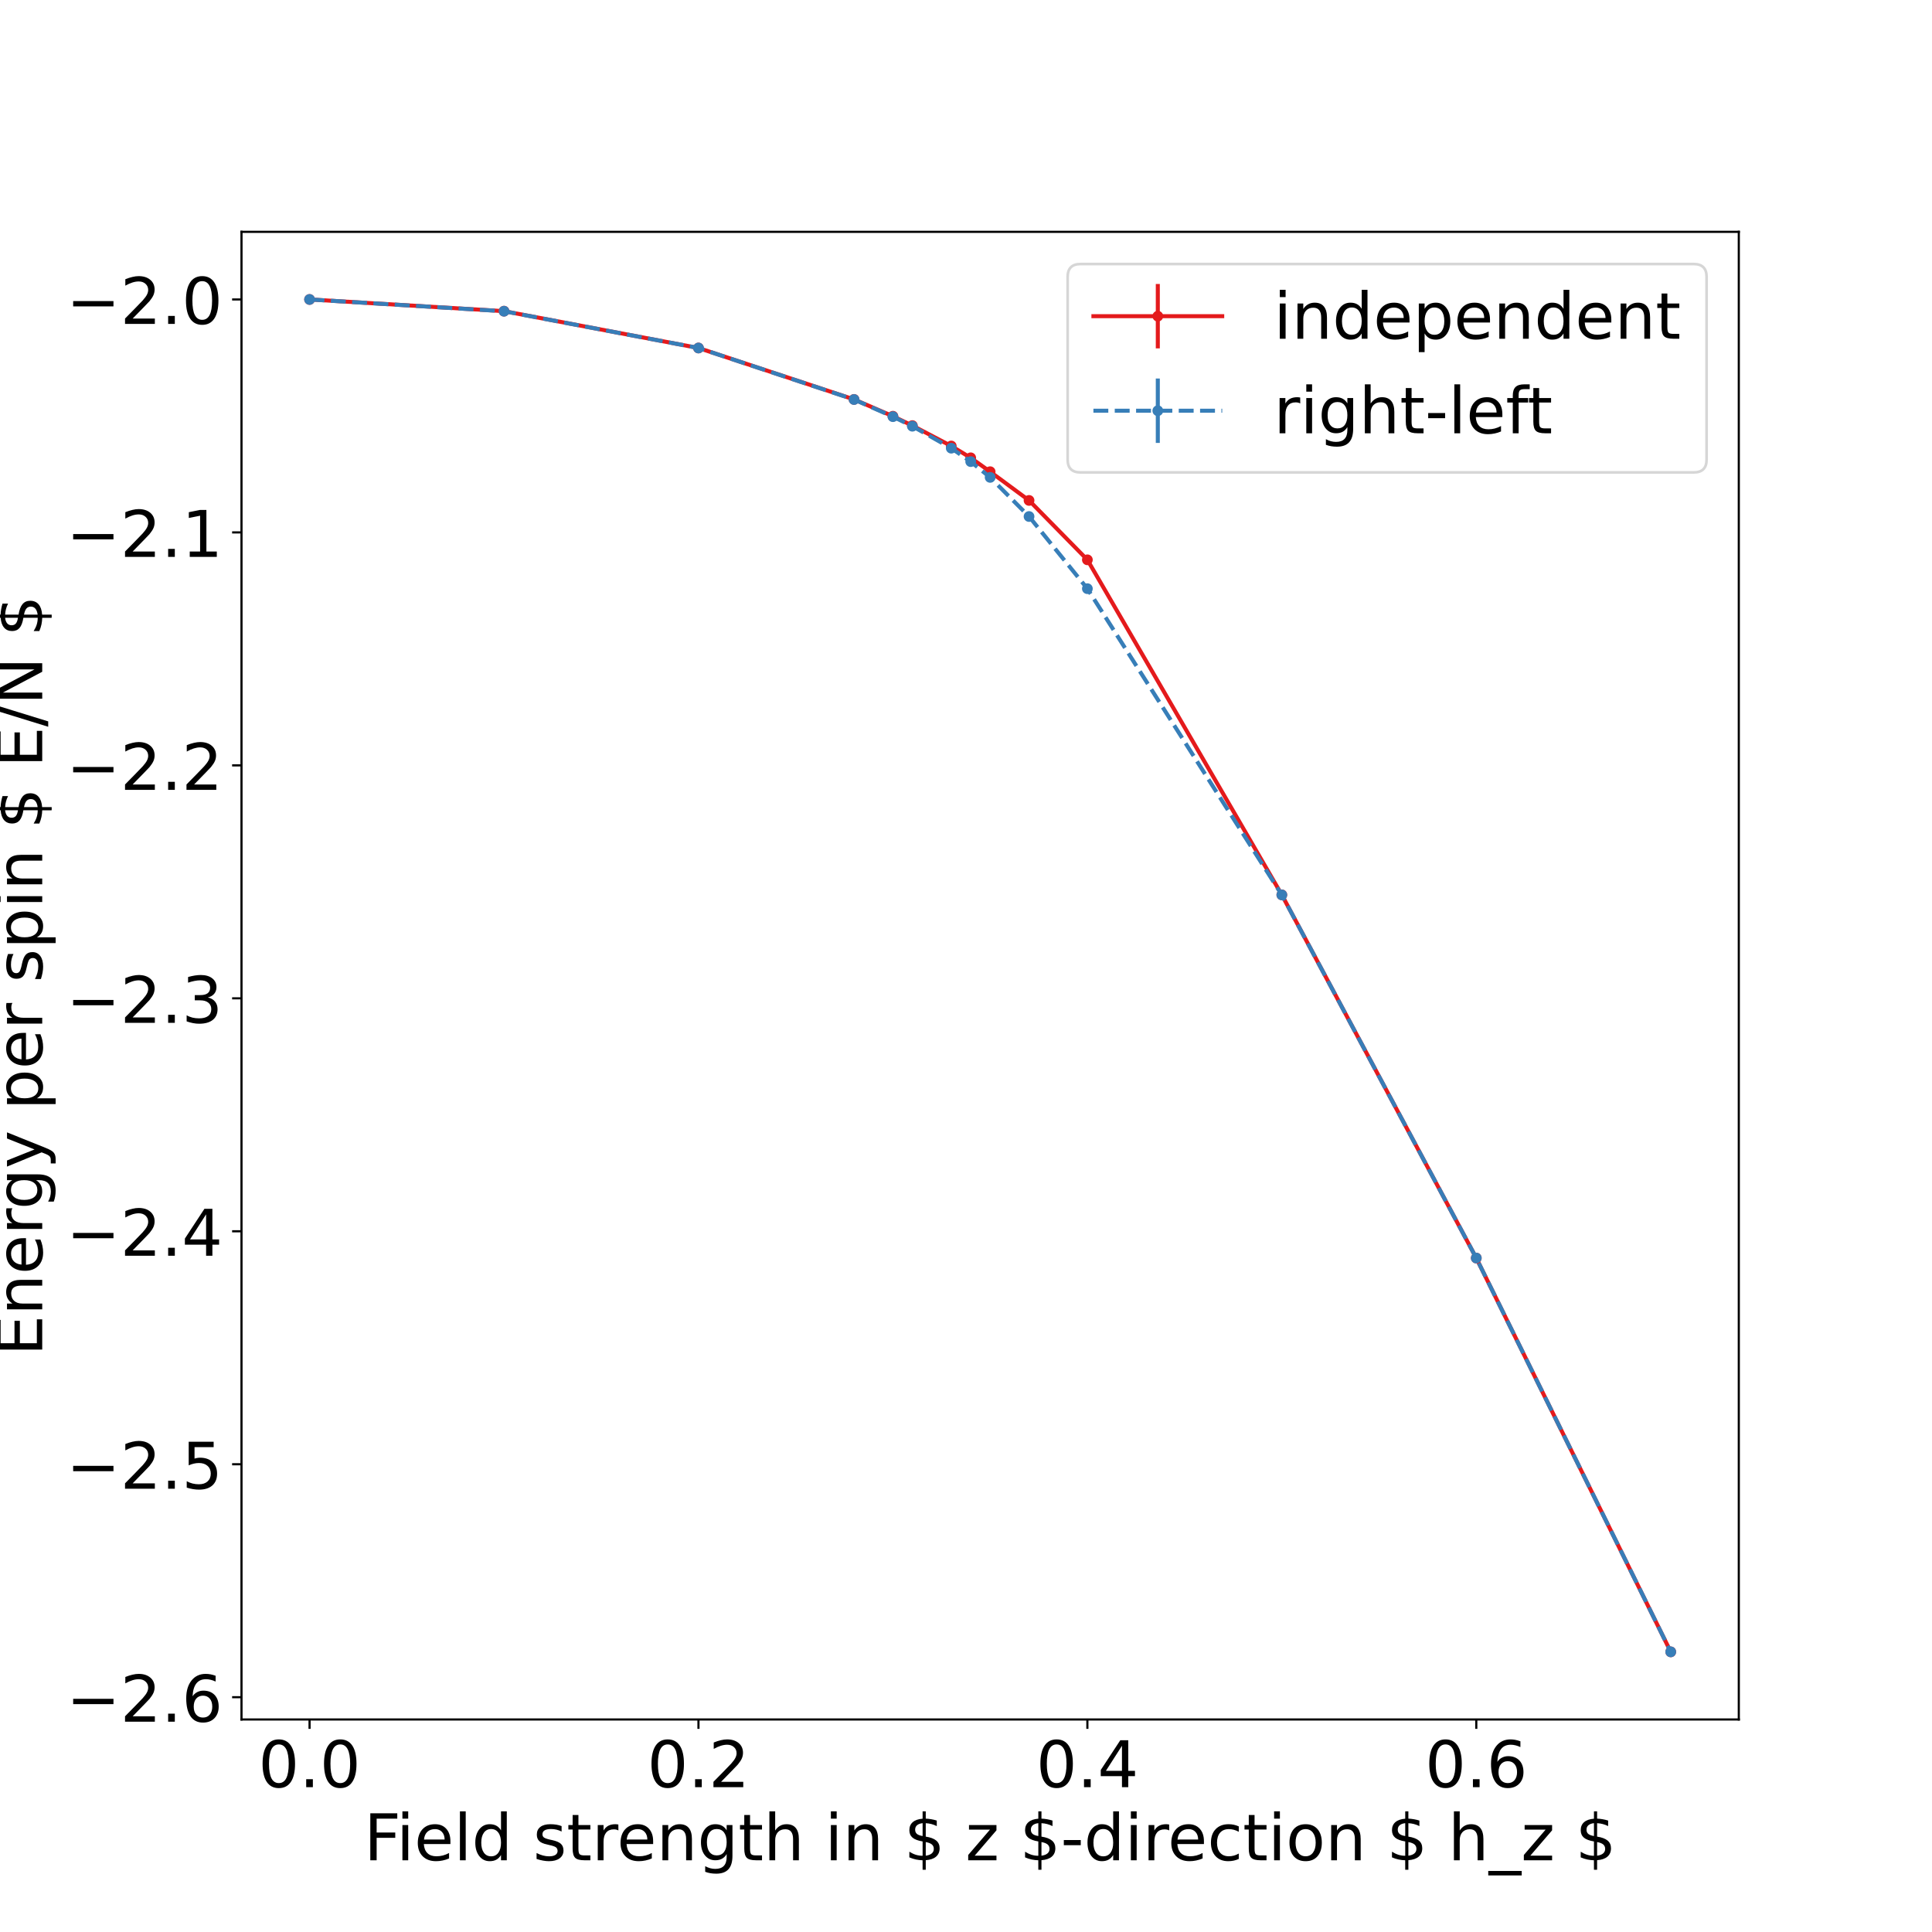
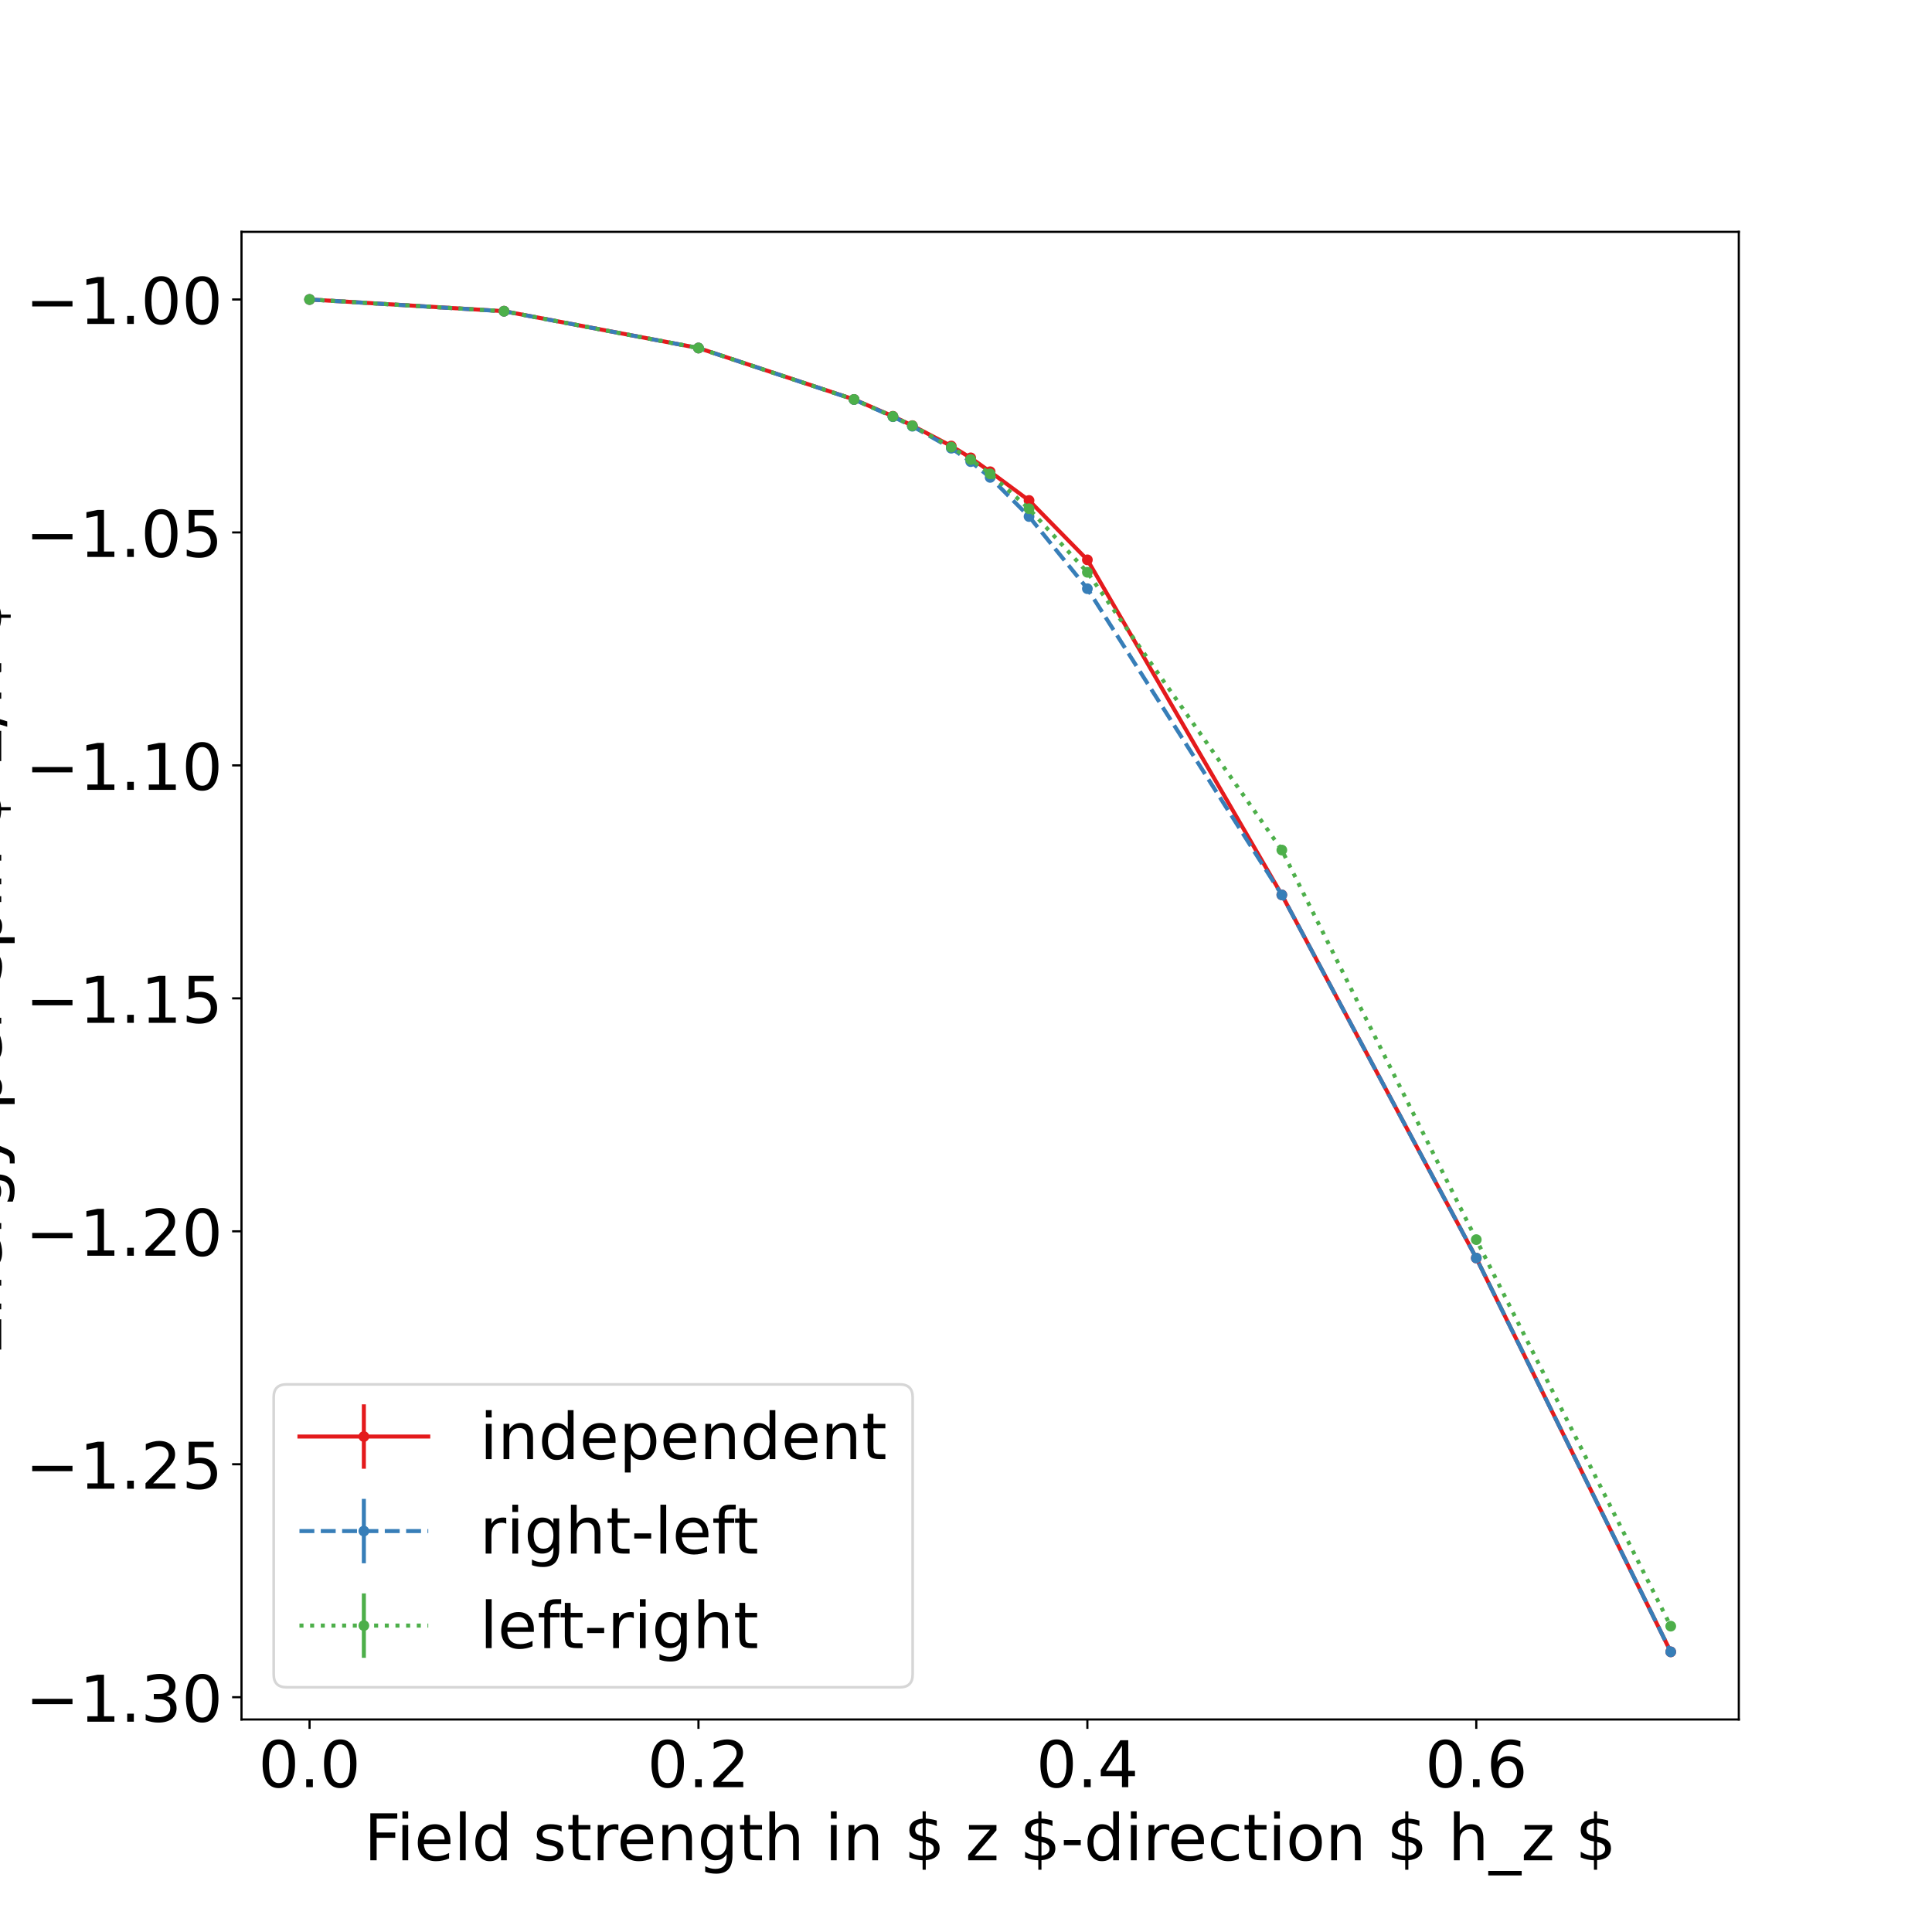
<svg xmlns="http://www.w3.org/2000/svg" xmlns:xlink="http://www.w3.org/1999/xlink" width="720pt" height="720pt" viewBox="0 0 720 720" version="1.1">
  <defs>
    <style type="text/css">*{stroke-linejoin: round; stroke-linecap: butt}</style>
  </defs>
  <g id="figure_1">
    <g id="patch_1">
      <path d="M 0 720  L 720 720  L 720 0  L 0 0  z " style="fill: #ffffff" />
    </g>
    <g id="axes_1">
      <g id="patch_2">
        <path d="M 90 640.8  L 648 640.8  L 648 86.4  L 90 86.4  z " style="fill: #ffffff" />
      </g>
      <g id="matplotlib.axis_1">
        <g id="xtick_1">
          <g id="line2d_1">
            <defs>
-               <path id="m26f203f8c5" d="M 0 0  L 0 3.5  " style="stroke: #000000; stroke-width: 0.8" />
+               <path id="m8aec632df1" d="M 0 0  L 0 3.5  " style="stroke: #000000; stroke-width: 0.8" />
            </defs>
            <g>
-               <use xlink:href="#m26f203f8c5" x="115.364" y="640.8" style="stroke: #000000; stroke-width: 0.8" />
+               <use xlink:href="#m8aec632df1" x="115.364" y="640.8" style="stroke: #000000; stroke-width: 0.8" />
            </g>
          </g>
          <g id="text_1">
            <text style="font: 24px 'DejaVu Sans', 'Bitstream Vera Sans', 'Computer Modern Sans Serif', 'Lucida Grande', 'Verdana', 'Geneva', 'Lucid', 'Arial', 'Helvetica', 'Avant Garde', sans-serif; text-anchor: middle" x="115.364" y="666.036" transform="rotate(-0 115.3636 666.0362)">0.0</text>
          </g>
        </g>
        <g id="xtick_2">
          <g id="line2d_2">
            <g>
-               <use xlink:href="#m26f203f8c5" x="260.299" y="640.8" style="stroke: #000000; stroke-width: 0.8" />
+               <use xlink:href="#m8aec632df1" x="260.299" y="640.8" style="stroke: #000000; stroke-width: 0.8" />
            </g>
          </g>
          <g id="text_2">
            <text style="font: 24px 'DejaVu Sans', 'Bitstream Vera Sans', 'Computer Modern Sans Serif', 'Lucida Grande', 'Verdana', 'Geneva', 'Lucid', 'Arial', 'Helvetica', 'Avant Garde', sans-serif; text-anchor: middle" x="260.299" y="666.036" transform="rotate(-0 260.2987 666.0362)">0.2</text>
          </g>
        </g>
        <g id="xtick_3">
          <g id="line2d_3">
            <g>
-               <use xlink:href="#m26f203f8c5" x="405.234" y="640.8" style="stroke: #000000; stroke-width: 0.8" />
+               <use xlink:href="#m8aec632df1" x="405.234" y="640.8" style="stroke: #000000; stroke-width: 0.8" />
            </g>
          </g>
          <g id="text_3">
            <text style="font: 24px 'DejaVu Sans', 'Bitstream Vera Sans', 'Computer Modern Sans Serif', 'Lucida Grande', 'Verdana', 'Geneva', 'Lucid', 'Arial', 'Helvetica', 'Avant Garde', sans-serif; text-anchor: middle" x="405.234" y="666.036" transform="rotate(-0 405.2338 666.0362)">0.4</text>
          </g>
        </g>
        <g id="xtick_4">
          <g id="line2d_4">
            <g>
-               <use xlink:href="#m26f203f8c5" x="550.169" y="640.8" style="stroke: #000000; stroke-width: 0.8" />
+               <use xlink:href="#m8aec632df1" x="550.169" y="640.8" style="stroke: #000000; stroke-width: 0.8" />
            </g>
          </g>
          <g id="text_4">
            <text style="font: 24px 'DejaVu Sans', 'Bitstream Vera Sans', 'Computer Modern Sans Serif', 'Lucida Grande', 'Verdana', 'Geneva', 'Lucid', 'Arial', 'Helvetica', 'Avant Garde', sans-serif; text-anchor: middle" x="550.169" y="666.036" transform="rotate(-0 550.1688 666.0362)">0.6</text>
          </g>
        </g>
        <g id="text_5">
          <text style="font: 24px 'DejaVu Sans', 'Bitstream Vera Sans', 'Computer Modern Sans Serif', 'Lucida Grande', 'Verdana', 'Geneva', 'Lucid', 'Arial', 'Helvetica', 'Avant Garde', sans-serif; text-anchor: middle" x="369" y="693.264" transform="rotate(-0 369 693.2637)">Field strength in $ z $-direction $ h_z $ </text>
        </g>
      </g>
      <g id="matplotlib.axis_2">
        <g id="ytick_1">
          <g id="line2d_5">
            <defs>
-               <path id="m034e399a2c" d="M 0 0  L -3.5 0  " style="stroke: #000000; stroke-width: 0.8" />
+               <path id="m30c12f94dc" d="M 0 0  L -3.5 0  " style="stroke: #000000; stroke-width: 0.8" />
            </defs>
            <g>
-               <use xlink:href="#m034e399a2c" x="90" y="632.499" style="stroke: #000000; stroke-width: 0.8" />
+               <use xlink:href="#m30c12f94dc" x="90" y="632.498" style="stroke: #000000; stroke-width: 0.8" />
            </g>
          </g>
          <g id="text_6">
-             <text style="font: 24px 'DejaVu Sans', 'Bitstream Vera Sans', 'Computer Modern Sans Serif', 'Lucida Grande', 'Verdana', 'Geneva', 'Lucid', 'Arial', 'Helvetica', 'Avant Garde', sans-serif; text-anchor: end" x="83" y="641.617" transform="rotate(-0 83 641.6168)">−2.6</text>
+             <text style="font: 24px 'DejaVu Sans', 'Bitstream Vera Sans', 'Computer Modern Sans Serif', 'Lucida Grande', 'Verdana', 'Geneva', 'Lucid', 'Arial', 'Helvetica', 'Avant Garde', sans-serif; text-anchor: end" x="83" y="641.617" transform="rotate(-0 83 641.6165)">−1.30</text>
          </g>
        </g>
        <g id="ytick_2">
          <g id="line2d_6">
            <g>
-               <use xlink:href="#m034e399a2c" x="90" y="545.682" style="stroke: #000000; stroke-width: 0.8" />
+               <use xlink:href="#m30c12f94dc" x="90" y="545.684" style="stroke: #000000; stroke-width: 0.8" />
            </g>
          </g>
          <g id="text_7">
-             <text style="font: 24px 'DejaVu Sans', 'Bitstream Vera Sans', 'Computer Modern Sans Serif', 'Lucida Grande', 'Verdana', 'Geneva', 'Lucid', 'Arial', 'Helvetica', 'Avant Garde', sans-serif; text-anchor: end" x="83" y="554.8" transform="rotate(-0 83 554.8004)">−2.5</text>
+             <text style="font: 24px 'DejaVu Sans', 'Bitstream Vera Sans', 'Computer Modern Sans Serif', 'Lucida Grande', 'Verdana', 'Geneva', 'Lucid', 'Arial', 'Helvetica', 'Avant Garde', sans-serif; text-anchor: end" x="83" y="554.802" transform="rotate(-0 83 554.8017)">−1.25</text>
          </g>
        </g>
        <g id="ytick_3">
          <g id="line2d_7">
            <g>
-               <use xlink:href="#m034e399a2c" x="90" y="458.866" style="stroke: #000000; stroke-width: 0.8" />
+               <use xlink:href="#m30c12f94dc" x="90" y="458.869" style="stroke: #000000; stroke-width: 0.8" />
            </g>
          </g>
          <g id="text_8">
-             <text style="font: 24px 'DejaVu Sans', 'Bitstream Vera Sans', 'Computer Modern Sans Serif', 'Lucida Grande', 'Verdana', 'Geneva', 'Lucid', 'Arial', 'Helvetica', 'Avant Garde', sans-serif; text-anchor: end" x="83" y="467.984" transform="rotate(-0 83 467.9839)">−2.4</text>
+             <text style="font: 24px 'DejaVu Sans', 'Bitstream Vera Sans', 'Computer Modern Sans Serif', 'Lucida Grande', 'Verdana', 'Geneva', 'Lucid', 'Arial', 'Helvetica', 'Avant Garde', sans-serif; text-anchor: end" x="83" y="467.987" transform="rotate(-0 83 467.9869)">−1.20</text>
          </g>
        </g>
        <g id="ytick_4">
          <g id="line2d_8">
            <g>
-               <use xlink:href="#m034e399a2c" x="90" y="372.049" style="stroke: #000000; stroke-width: 0.8" />
+               <use xlink:href="#m30c12f94dc" x="90" y="372.054" style="stroke: #000000; stroke-width: 0.8" />
            </g>
          </g>
          <g id="text_9">
-             <text style="font: 24px 'DejaVu Sans', 'Bitstream Vera Sans', 'Computer Modern Sans Serif', 'Lucida Grande', 'Verdana', 'Geneva', 'Lucid', 'Arial', 'Helvetica', 'Avant Garde', sans-serif; text-anchor: end" x="83" y="381.167" transform="rotate(-0 83 381.1675)">−2.3</text>
+             <text style="font: 24px 'DejaVu Sans', 'Bitstream Vera Sans', 'Computer Modern Sans Serif', 'Lucida Grande', 'Verdana', 'Geneva', 'Lucid', 'Arial', 'Helvetica', 'Avant Garde', sans-serif; text-anchor: end" x="83" y="381.172" transform="rotate(-0 83 381.1721)">−1.15</text>
          </g>
        </g>
        <g id="ytick_5">
          <g id="line2d_9">
            <g>
-               <use xlink:href="#m034e399a2c" x="90" y="285.233" style="stroke: #000000; stroke-width: 0.8" />
+               <use xlink:href="#m30c12f94dc" x="90" y="285.239" style="stroke: #000000; stroke-width: 0.8" />
            </g>
          </g>
          <g id="text_10">
-             <text style="font: 24px 'DejaVu Sans', 'Bitstream Vera Sans', 'Computer Modern Sans Serif', 'Lucida Grande', 'Verdana', 'Geneva', 'Lucid', 'Arial', 'Helvetica', 'Avant Garde', sans-serif; text-anchor: end" x="83" y="294.351" transform="rotate(-0 83 294.351)">−2.2</text>
+             <text style="font: 24px 'DejaVu Sans', 'Bitstream Vera Sans', 'Computer Modern Sans Serif', 'Lucida Grande', 'Verdana', 'Geneva', 'Lucid', 'Arial', 'Helvetica', 'Avant Garde', sans-serif; text-anchor: end" x="83" y="294.357" transform="rotate(-0 83 294.3572)">−1.10</text>
          </g>
        </g>
        <g id="ytick_6">
          <g id="line2d_10">
            <g>
-               <use xlink:href="#m034e399a2c" x="90" y="198.416" style="stroke: #000000; stroke-width: 0.8" />
+               <use xlink:href="#m30c12f94dc" x="90" y="198.424" style="stroke: #000000; stroke-width: 0.8" />
            </g>
          </g>
          <g id="text_11">
-             <text style="font: 24px 'DejaVu Sans', 'Bitstream Vera Sans', 'Computer Modern Sans Serif', 'Lucida Grande', 'Verdana', 'Geneva', 'Lucid', 'Arial', 'Helvetica', 'Avant Garde', sans-serif; text-anchor: end" x="83" y="207.535" transform="rotate(-0 83 207.5346)">−2.1</text>
+             <text style="font: 24px 'DejaVu Sans', 'Bitstream Vera Sans', 'Computer Modern Sans Serif', 'Lucida Grande', 'Verdana', 'Geneva', 'Lucid', 'Arial', 'Helvetica', 'Avant Garde', sans-serif; text-anchor: end" x="83" y="207.542" transform="rotate(-0 83 207.5424)">−1.05</text>
          </g>
        </g>
        <g id="ytick_7">
          <g id="line2d_11">
            <g>
-               <use xlink:href="#m034e399a2c" x="90" y="111.6" style="stroke: #000000; stroke-width: 0.8" />
+               <use xlink:href="#m30c12f94dc" x="90" y="111.609" style="stroke: #000000; stroke-width: 0.8" />
            </g>
          </g>
          <g id="text_12">
-             <text style="font: 24px 'DejaVu Sans', 'Bitstream Vera Sans', 'Computer Modern Sans Serif', 'Lucida Grande', 'Verdana', 'Geneva', 'Lucid', 'Arial', 'Helvetica', 'Avant Garde', sans-serif; text-anchor: end" x="83" y="120.718" transform="rotate(-0 83 120.7181)">−2.0</text>
+             <text style="font: 24px 'DejaVu Sans', 'Bitstream Vera Sans', 'Computer Modern Sans Serif', 'Lucida Grande', 'Verdana', 'Geneva', 'Lucid', 'Arial', 'Helvetica', 'Avant Garde', sans-serif; text-anchor: end" x="83" y="120.728" transform="rotate(-0 83 120.7276)">−1.00</text>
          </g>
        </g>
        <g id="text_13">
-           <text style="font: 24px 'DejaVu Sans', 'Bitstream Vera Sans', 'Computer Modern Sans Serif', 'Lucida Grande', 'Verdana', 'Geneva', 'Lucid', 'Arial', 'Helvetica', 'Avant Garde', sans-serif; text-anchor: middle" x="15.73" y="363.6" transform="rotate(-90 15.73 363.6)">Energy per spin $ E/N $</text>
+           <text style="font: 24px 'DejaVu Sans', 'Bitstream Vera Sans', 'Computer Modern Sans Serif', 'Lucida Grande', 'Verdana', 'Geneva', 'Lucid', 'Arial', 'Helvetica', 'Avant Garde', sans-serif; text-anchor: middle" x="0.46" y="363.6" transform="rotate(-90 0.46 363.6)">Energy per spin $ E/N $</text>
        </g>
      </g>
      <g id="LineCollection_1">
-         <path d="M 115.364 111.6  L 115.364 111.6  " clip-path="url(#p7db5be72e5)" style="fill: none; stroke: #e41a1c; stroke-width: 1.5" />
-         <path d="M 187.831 115.983  L 187.831 115.937  " clip-path="url(#p7db5be72e5)" style="fill: none; stroke: #e41a1c; stroke-width: 1.5" />
-         <path d="M 260.299 129.69  L 260.299 129.69  " clip-path="url(#p7db5be72e5)" style="fill: none; stroke: #e41a1c; stroke-width: 1.5" />
-         <path d="M 318.273 148.85  L 318.273 148.846  " clip-path="url(#p7db5be72e5)" style="fill: none; stroke: #e41a1c; stroke-width: 1.5" />
-         <path d="M 332.766 155.119  L 332.766 155.106  " clip-path="url(#p7db5be72e5)" style="fill: none; stroke: #e41a1c; stroke-width: 1.5" />
-         <path d="M 340.013 158.615  L 340.013 158.604  " clip-path="url(#p7db5be72e5)" style="fill: none; stroke: #e41a1c; stroke-width: 1.5" />
-         <path d="M 354.506 166.225  L 354.506 166.2  " clip-path="url(#p7db5be72e5)" style="fill: none; stroke: #e41a1c; stroke-width: 1.5" />
-         <path d="M 361.753 170.639  L 361.753 170.588  " clip-path="url(#p7db5be72e5)" style="fill: none; stroke: #e41a1c; stroke-width: 1.5" />
-         <path d="M 369 175.837  L 369 175.743  " clip-path="url(#p7db5be72e5)" style="fill: none; stroke: #e41a1c; stroke-width: 1.5" />
-         <path d="M 383.494 186.605  L 383.494 186.385  " clip-path="url(#p7db5be72e5)" style="fill: none; stroke: #e41a1c; stroke-width: 1.5" />
-         <path d="M 405.234 208.886  L 405.234 208.367  " clip-path="url(#p7db5be72e5)" style="fill: none; stroke: #e41a1c; stroke-width: 1.5" />
-         <path d="M 477.701 333.492  L 477.701 333.48  " clip-path="url(#p7db5be72e5)" style="fill: none; stroke: #e41a1c; stroke-width: 1.5" />
-         <path d="M 550.169 468.839  L 550.169 468.831  " clip-path="url(#p7db5be72e5)" style="fill: none; stroke: #e41a1c; stroke-width: 1.5" />
-         <path d="M 622.636 615.598  L 622.636 615.593  " clip-path="url(#p7db5be72e5)" style="fill: none; stroke: #e41a1c; stroke-width: 1.5" />
+         <path d="M 115.364 111.609  L 115.364 111.609  " clip-path="url(#p72071174f2)" style="fill: none; stroke: #e41a1c; stroke-width: 1.5" />
+         <path d="M 187.831 115.992  L 187.831 115.946  " clip-path="url(#p72071174f2)" style="fill: none; stroke: #e41a1c; stroke-width: 1.5" />
+         <path d="M 260.299 129.699  L 260.299 129.699  " clip-path="url(#p72071174f2)" style="fill: none; stroke: #e41a1c; stroke-width: 1.5" />
+         <path d="M 318.273 148.859  L 318.273 148.855  " clip-path="url(#p72071174f2)" style="fill: none; stroke: #e41a1c; stroke-width: 1.5" />
+         <path d="M 332.766 155.128  L 332.766 155.115  " clip-path="url(#p72071174f2)" style="fill: none; stroke: #e41a1c; stroke-width: 1.5" />
+         <path d="M 340.013 158.624  L 340.013 158.613  " clip-path="url(#p72071174f2)" style="fill: none; stroke: #e41a1c; stroke-width: 1.5" />
+         <path d="M 354.506 166.234  L 354.506 166.209  " clip-path="url(#p72071174f2)" style="fill: none; stroke: #e41a1c; stroke-width: 1.5" />
+         <path d="M 361.753 170.648  L 361.753 170.597  " clip-path="url(#p72071174f2)" style="fill: none; stroke: #e41a1c; stroke-width: 1.5" />
+         <path d="M 369 175.845  L 369 175.751  " clip-path="url(#p72071174f2)" style="fill: none; stroke: #e41a1c; stroke-width: 1.5" />
+         <path d="M 383.494 186.613  L 383.494 186.393  " clip-path="url(#p72071174f2)" style="fill: none; stroke: #e41a1c; stroke-width: 1.5" />
+         <path d="M 405.234 208.894  L 405.234 208.375  " clip-path="url(#p72071174f2)" style="fill: none; stroke: #e41a1c; stroke-width: 1.5" />
+         <path d="M 477.701 333.497  L 477.701 333.485  " clip-path="url(#p72071174f2)" style="fill: none; stroke: #e41a1c; stroke-width: 1.5" />
+         <path d="M 550.169 468.841  L 550.169 468.834  " clip-path="url(#p72071174f2)" style="fill: none; stroke: #e41a1c; stroke-width: 1.5" />
+         <path d="M 622.636 615.598  L 622.636 615.593  " clip-path="url(#p72071174f2)" style="fill: none; stroke: #e41a1c; stroke-width: 1.5" />
      </g>
      <g id="LineCollection_2">
-         <path d="M 115.364 111.6  L 115.364 111.6  " clip-path="url(#p7db5be72e5)" style="fill: none; stroke: #377eb8; stroke-width: 1.5" />
-         <path d="M 187.831 115.983  L 187.831 115.983  " clip-path="url(#p7db5be72e5)" style="fill: none; stroke: #377eb8; stroke-width: 1.5" />
-         <path d="M 260.299 129.691  L 260.299 129.69  " clip-path="url(#p7db5be72e5)" style="fill: none; stroke: #377eb8; stroke-width: 1.5" />
-         <path d="M 318.273 148.893  L 318.273 148.89  " clip-path="url(#p7db5be72e5)" style="fill: none; stroke: #377eb8; stroke-width: 1.5" />
-         <path d="M 332.766 155.279  L 332.766 155.275  " clip-path="url(#p7db5be72e5)" style="fill: none; stroke: #377eb8; stroke-width: 1.5" />
-         <path d="M 340.013 158.84  L 340.013 158.834  " clip-path="url(#p7db5be72e5)" style="fill: none; stroke: #377eb8; stroke-width: 1.5" />
-         <path d="M 354.506 167.028  L 354.506 167.018  " clip-path="url(#p7db5be72e5)" style="fill: none; stroke: #377eb8; stroke-width: 1.5" />
-         <path d="M 361.753 172.034  L 361.753 172.02  " clip-path="url(#p7db5be72e5)" style="fill: none; stroke: #377eb8; stroke-width: 1.5" />
-         <path d="M 369 177.915  L 369 177.899  " clip-path="url(#p7db5be72e5)" style="fill: none; stroke: #377eb8; stroke-width: 1.5" />
-         <path d="M 383.494 192.497  L 383.494 192.478  " clip-path="url(#p7db5be72e5)" style="fill: none; stroke: #377eb8; stroke-width: 1.5" />
-         <path d="M 405.234 219.389  L 405.234 219.373  " clip-path="url(#p7db5be72e5)" style="fill: none; stroke: #377eb8; stroke-width: 1.5" />
-         <path d="M 477.701 333.51  L 477.701 333.5  " clip-path="url(#p7db5be72e5)" style="fill: none; stroke: #377eb8; stroke-width: 1.5" />
-         <path d="M 550.169 468.842  L 550.169 468.835  " clip-path="url(#p7db5be72e5)" style="fill: none; stroke: #377eb8; stroke-width: 1.5" />
-         <path d="M 622.636 615.6  L 622.636 615.595  " clip-path="url(#p7db5be72e5)" style="fill: none; stroke: #377eb8; stroke-width: 1.5" />
+         <path d="M 115.364 111.609  L 115.364 111.609  " clip-path="url(#p72071174f2)" style="fill: none; stroke: #377eb8; stroke-width: 1.5" />
+         <path d="M 187.831 115.992  L 187.831 115.992  " clip-path="url(#p72071174f2)" style="fill: none; stroke: #377eb8; stroke-width: 1.5" />
+         <path d="M 260.299 129.7  L 260.299 129.7  " clip-path="url(#p72071174f2)" style="fill: none; stroke: #377eb8; stroke-width: 1.5" />
+         <path d="M 318.273 148.902  L 318.273 148.899  " clip-path="url(#p72071174f2)" style="fill: none; stroke: #377eb8; stroke-width: 1.5" />
+         <path d="M 332.766 155.288  L 332.766 155.283  " clip-path="url(#p72071174f2)" style="fill: none; stroke: #377eb8; stroke-width: 1.5" />
+         <path d="M 340.013 158.849  L 340.013 158.843  " clip-path="url(#p72071174f2)" style="fill: none; stroke: #377eb8; stroke-width: 1.5" />
+         <path d="M 354.506 167.037  L 354.506 167.027  " clip-path="url(#p72071174f2)" style="fill: none; stroke: #377eb8; stroke-width: 1.5" />
+         <path d="M 361.753 172.042  L 361.753 172.029  " clip-path="url(#p72071174f2)" style="fill: none; stroke: #377eb8; stroke-width: 1.5" />
+         <path d="M 369 177.923  L 369 177.907  " clip-path="url(#p72071174f2)" style="fill: none; stroke: #377eb8; stroke-width: 1.5" />
+         <path d="M 383.494 192.505  L 383.494 192.486  " clip-path="url(#p72071174f2)" style="fill: none; stroke: #377eb8; stroke-width: 1.5" />
+         <path d="M 405.234 219.397  L 405.234 219.38  " clip-path="url(#p72071174f2)" style="fill: none; stroke: #377eb8; stroke-width: 1.5" />
+         <path d="M 477.701 333.516  L 477.701 333.505  " clip-path="url(#p72071174f2)" style="fill: none; stroke: #377eb8; stroke-width: 1.5" />
+         <path d="M 550.169 468.845  L 550.169 468.838  " clip-path="url(#p72071174f2)" style="fill: none; stroke: #377eb8; stroke-width: 1.5" />
+         <path d="M 622.636 615.6  L 622.636 615.595  " clip-path="url(#p72071174f2)" style="fill: none; stroke: #377eb8; stroke-width: 1.5" />
+       </g>
+       <g id="LineCollection_3">
+         <path d="M 115.364 111.607  L 115.364 111.6  " clip-path="url(#p72071174f2)" style="fill: none; stroke: #4daf4a; stroke-width: 1.5" />
+         <path d="M 187.831 115.988  L 187.831 115.97  " clip-path="url(#p72071174f2)" style="fill: none; stroke: #4daf4a; stroke-width: 1.5" />
+         <path d="M 260.299 129.699  L 260.299 129.698  " clip-path="url(#p72071174f2)" style="fill: none; stroke: #4daf4a; stroke-width: 1.5" />
+         <path d="M 318.273 148.869  L 318.273 148.865  " clip-path="url(#p72071174f2)" style="fill: none; stroke: #4daf4a; stroke-width: 1.5" />
+         <path d="M 332.766 155.208  L 332.766 155.201  " clip-path="url(#p72071174f2)" style="fill: none; stroke: #4daf4a; stroke-width: 1.5" />
+         <path d="M 340.013 158.692  L 340.013 158.681  " clip-path="url(#p72071174f2)" style="fill: none; stroke: #4daf4a; stroke-width: 1.5" />
+         <path d="M 354.506 166.626  L 354.506 166.598  " clip-path="url(#p72071174f2)" style="fill: none; stroke: #4daf4a; stroke-width: 1.5" />
+         <path d="M 361.753 171.285  L 361.753 171.234  " clip-path="url(#p72071174f2)" style="fill: none; stroke: #4daf4a; stroke-width: 1.5" />
+         <path d="M 369 176.642  L 369 176.551  " clip-path="url(#p72071174f2)" style="fill: none; stroke: #4daf4a; stroke-width: 1.5" />
+         <path d="M 383.494 189.696  L 383.494 189.464  " clip-path="url(#p72071174f2)" style="fill: none; stroke: #4daf4a; stroke-width: 1.5" />
+         <path d="M 405.234 213.523  L 405.234 213.036  " clip-path="url(#p72071174f2)" style="fill: none; stroke: #4daf4a; stroke-width: 1.5" />
+         <path d="M 477.701 317.491  L 477.701 316.093  " clip-path="url(#p72071174f2)" style="fill: none; stroke: #4daf4a; stroke-width: 1.5" />
+         <path d="M 550.169 462.683  L 550.169 461.252  " clip-path="url(#p72071174f2)" style="fill: none; stroke: #4daf4a; stroke-width: 1.5" />
+         <path d="M 622.636 607.027  L 622.636 605.031  " clip-path="url(#p72071174f2)" style="fill: none; stroke: #4daf4a; stroke-width: 1.5" />
      </g>
      <g id="line2d_12">
-         <path d="M 115.364 111.6  L 187.831 115.96  L 260.299 129.69  L 318.273 148.848  L 332.766 155.113  L 340.013 158.61  L 354.506 166.213  L 361.753 170.614  L 369 175.79  L 383.494 186.495  L 405.234 208.627  L 477.701 333.486  L 550.169 468.835  L 622.636 615.595  " clip-path="url(#p7db5be72e5)" style="fill: none; stroke: #e41a1c; stroke-width: 1.5; stroke-linecap: square" />
+         <path d="M 115.364 111.609  L 187.831 115.969  L 260.299 129.699  L 318.273 148.857  L 332.766 155.121  L 340.013 158.618  L 354.506 166.221  L 361.753 170.622  L 369 175.798  L 383.494 186.503  L 405.234 208.634  L 477.701 333.491  L 550.169 468.838  L 622.636 615.595  " clip-path="url(#p72071174f2)" style="fill: none; stroke: #e41a1c; stroke-width: 1.5; stroke-linecap: square" />
        <defs>
-           <path id="m85c7d60f7e" d="M 0 1.5  C 0.398 1.5 0.779 1.342 1.061 1.061  C 1.342 0.779 1.5 0.398 1.5 0  C 1.5 -0.398 1.342 -0.779 1.061 -1.061  C 0.779 -1.342 0.398 -1.5 0 -1.5  C -0.398 -1.5 -0.779 -1.342 -1.061 -1.061  C -1.342 -0.779 -1.5 -0.398 -1.5 0  C -1.5 0.398 -1.342 0.779 -1.061 1.061  C -0.779 1.342 -0.398 1.5 0 1.5  z " style="stroke: #e41a1c" />
+           <path id="m90b23713ee" d="M 0 1.5  C 0.398 1.5 0.779 1.342 1.061 1.061  C 1.342 0.779 1.5 0.398 1.5 0  C 1.5 -0.398 1.342 -0.779 1.061 -1.061  C 0.779 -1.342 0.398 -1.5 0 -1.5  C -0.398 -1.5 -0.779 -1.342 -1.061 -1.061  C -1.342 -0.779 -1.5 -0.398 -1.5 0  C -1.5 0.398 -1.342 0.779 -1.061 1.061  C -0.779 1.342 -0.398 1.5 0 1.5  z " style="stroke: #e41a1c" />
        </defs>
-         <g clip-path="url(#p7db5be72e5)">
-           <use xlink:href="#m85c7d60f7e" x="115.364" y="111.6" style="fill: #e41a1c; stroke: #e41a1c" />
-           <use xlink:href="#m85c7d60f7e" x="187.831" y="115.96" style="fill: #e41a1c; stroke: #e41a1c" />
-           <use xlink:href="#m85c7d60f7e" x="260.299" y="129.69" style="fill: #e41a1c; stroke: #e41a1c" />
-           <use xlink:href="#m85c7d60f7e" x="318.273" y="148.848" style="fill: #e41a1c; stroke: #e41a1c" />
-           <use xlink:href="#m85c7d60f7e" x="332.766" y="155.113" style="fill: #e41a1c; stroke: #e41a1c" />
-           <use xlink:href="#m85c7d60f7e" x="340.013" y="158.61" style="fill: #e41a1c; stroke: #e41a1c" />
-           <use xlink:href="#m85c7d60f7e" x="354.506" y="166.213" style="fill: #e41a1c; stroke: #e41a1c" />
-           <use xlink:href="#m85c7d60f7e" x="361.753" y="170.614" style="fill: #e41a1c; stroke: #e41a1c" />
-           <use xlink:href="#m85c7d60f7e" x="369" y="175.79" style="fill: #e41a1c; stroke: #e41a1c" />
-           <use xlink:href="#m85c7d60f7e" x="383.494" y="186.495" style="fill: #e41a1c; stroke: #e41a1c" />
-           <use xlink:href="#m85c7d60f7e" x="405.234" y="208.627" style="fill: #e41a1c; stroke: #e41a1c" />
-           <use xlink:href="#m85c7d60f7e" x="477.701" y="333.486" style="fill: #e41a1c; stroke: #e41a1c" />
-           <use xlink:href="#m85c7d60f7e" x="550.169" y="468.835" style="fill: #e41a1c; stroke: #e41a1c" />
-           <use xlink:href="#m85c7d60f7e" x="622.636" y="615.595" style="fill: #e41a1c; stroke: #e41a1c" />
+         <g clip-path="url(#p72071174f2)">
+           <use xlink:href="#m90b23713ee" x="115.364" y="111.609" style="fill: #e41a1c; stroke: #e41a1c" />
+           <use xlink:href="#m90b23713ee" x="187.831" y="115.969" style="fill: #e41a1c; stroke: #e41a1c" />
+           <use xlink:href="#m90b23713ee" x="260.299" y="129.699" style="fill: #e41a1c; stroke: #e41a1c" />
+           <use xlink:href="#m90b23713ee" x="318.273" y="148.857" style="fill: #e41a1c; stroke: #e41a1c" />
+           <use xlink:href="#m90b23713ee" x="332.766" y="155.121" style="fill: #e41a1c; stroke: #e41a1c" />
+           <use xlink:href="#m90b23713ee" x="340.013" y="158.618" style="fill: #e41a1c; stroke: #e41a1c" />
+           <use xlink:href="#m90b23713ee" x="354.506" y="166.221" style="fill: #e41a1c; stroke: #e41a1c" />
+           <use xlink:href="#m90b23713ee" x="361.753" y="170.622" style="fill: #e41a1c; stroke: #e41a1c" />
+           <use xlink:href="#m90b23713ee" x="369" y="175.798" style="fill: #e41a1c; stroke: #e41a1c" />
+           <use xlink:href="#m90b23713ee" x="383.494" y="186.503" style="fill: #e41a1c; stroke: #e41a1c" />
+           <use xlink:href="#m90b23713ee" x="405.234" y="208.634" style="fill: #e41a1c; stroke: #e41a1c" />
+           <use xlink:href="#m90b23713ee" x="477.701" y="333.491" style="fill: #e41a1c; stroke: #e41a1c" />
+           <use xlink:href="#m90b23713ee" x="550.169" y="468.838" style="fill: #e41a1c; stroke: #e41a1c" />
+           <use xlink:href="#m90b23713ee" x="622.636" y="615.595" style="fill: #e41a1c; stroke: #e41a1c" />
        </g>
      </g>
      <g id="line2d_13">
-         <path d="M 115.364 111.6  L 187.831 115.983  L 260.299 129.691  L 318.273 148.892  L 332.766 155.277  L 340.013 158.837  L 354.506 167.023  L 361.753 172.027  L 369 177.907  L 383.494 192.487  L 405.234 219.381  L 477.701 333.505  L 550.169 468.839  L 622.636 615.597  " clip-path="url(#p7db5be72e5)" style="fill: none; stroke-dasharray: 5.55,2.4; stroke-dashoffset: 0; stroke: #377eb8; stroke-width: 1.5" />
+         <path d="M 115.364 111.609  L 187.831 115.992  L 260.299 129.7  L 318.273 148.9  L 332.766 155.286  L 340.013 158.846  L 354.506 167.032  L 361.753 172.035  L 369 177.915  L 383.494 192.495  L 405.234 219.389  L 477.701 333.511  L 550.169 468.842  L 622.636 615.597  " clip-path="url(#p72071174f2)" style="fill: none; stroke-dasharray: 5.55,2.4; stroke-dashoffset: 0; stroke: #377eb8; stroke-width: 1.5" />
        <defs>
-           <path id="mc5fd5d1304" d="M 0 1.5  C 0.398 1.5 0.779 1.342 1.061 1.061  C 1.342 0.779 1.5 0.398 1.5 0  C 1.5 -0.398 1.342 -0.779 1.061 -1.061  C 0.779 -1.342 0.398 -1.5 0 -1.5  C -0.398 -1.5 -0.779 -1.342 -1.061 -1.061  C -1.342 -0.779 -1.5 -0.398 -1.5 0  C -1.5 0.398 -1.342 0.779 -1.061 1.061  C -0.779 1.342 -0.398 1.5 0 1.5  z " style="stroke: #377eb8" />
+           <path id="m1b620fbcdf" d="M 0 1.5  C 0.398 1.5 0.779 1.342 1.061 1.061  C 1.342 0.779 1.5 0.398 1.5 0  C 1.5 -0.398 1.342 -0.779 1.061 -1.061  C 0.779 -1.342 0.398 -1.5 0 -1.5  C -0.398 -1.5 -0.779 -1.342 -1.061 -1.061  C -1.342 -0.779 -1.5 -0.398 -1.5 0  C -1.5 0.398 -1.342 0.779 -1.061 1.061  C -0.779 1.342 -0.398 1.5 0 1.5  z " style="stroke: #377eb8" />
        </defs>
-         <g clip-path="url(#p7db5be72e5)">
-           <use xlink:href="#mc5fd5d1304" x="115.364" y="111.6" style="fill: #377eb8; stroke: #377eb8" />
-           <use xlink:href="#mc5fd5d1304" x="187.831" y="115.983" style="fill: #377eb8; stroke: #377eb8" />
-           <use xlink:href="#mc5fd5d1304" x="260.299" y="129.691" style="fill: #377eb8; stroke: #377eb8" />
-           <use xlink:href="#mc5fd5d1304" x="318.273" y="148.892" style="fill: #377eb8; stroke: #377eb8" />
-           <use xlink:href="#mc5fd5d1304" x="332.766" y="155.277" style="fill: #377eb8; stroke: #377eb8" />
-           <use xlink:href="#mc5fd5d1304" x="340.013" y="158.837" style="fill: #377eb8; stroke: #377eb8" />
-           <use xlink:href="#mc5fd5d1304" x="354.506" y="167.023" style="fill: #377eb8; stroke: #377eb8" />
-           <use xlink:href="#mc5fd5d1304" x="361.753" y="172.027" style="fill: #377eb8; stroke: #377eb8" />
-           <use xlink:href="#mc5fd5d1304" x="369" y="177.907" style="fill: #377eb8; stroke: #377eb8" />
-           <use xlink:href="#mc5fd5d1304" x="383.494" y="192.487" style="fill: #377eb8; stroke: #377eb8" />
-           <use xlink:href="#mc5fd5d1304" x="405.234" y="219.381" style="fill: #377eb8; stroke: #377eb8" />
-           <use xlink:href="#mc5fd5d1304" x="477.701" y="333.505" style="fill: #377eb8; stroke: #377eb8" />
-           <use xlink:href="#mc5fd5d1304" x="550.169" y="468.839" style="fill: #377eb8; stroke: #377eb8" />
-           <use xlink:href="#mc5fd5d1304" x="622.636" y="615.597" style="fill: #377eb8; stroke: #377eb8" />
+         <g clip-path="url(#p72071174f2)">
+           <use xlink:href="#m1b620fbcdf" x="115.364" y="111.609" style="fill: #377eb8; stroke: #377eb8" />
+           <use xlink:href="#m1b620fbcdf" x="187.831" y="115.992" style="fill: #377eb8; stroke: #377eb8" />
+           <use xlink:href="#m1b620fbcdf" x="260.299" y="129.7" style="fill: #377eb8; stroke: #377eb8" />
+           <use xlink:href="#m1b620fbcdf" x="318.273" y="148.9" style="fill: #377eb8; stroke: #377eb8" />
+           <use xlink:href="#m1b620fbcdf" x="332.766" y="155.286" style="fill: #377eb8; stroke: #377eb8" />
+           <use xlink:href="#m1b620fbcdf" x="340.013" y="158.846" style="fill: #377eb8; stroke: #377eb8" />
+           <use xlink:href="#m1b620fbcdf" x="354.506" y="167.032" style="fill: #377eb8; stroke: #377eb8" />
+           <use xlink:href="#m1b620fbcdf" x="361.753" y="172.035" style="fill: #377eb8; stroke: #377eb8" />
+           <use xlink:href="#m1b620fbcdf" x="369" y="177.915" style="fill: #377eb8; stroke: #377eb8" />
+           <use xlink:href="#m1b620fbcdf" x="383.494" y="192.495" style="fill: #377eb8; stroke: #377eb8" />
+           <use xlink:href="#m1b620fbcdf" x="405.234" y="219.389" style="fill: #377eb8; stroke: #377eb8" />
+           <use xlink:href="#m1b620fbcdf" x="477.701" y="333.511" style="fill: #377eb8; stroke: #377eb8" />
+           <use xlink:href="#m1b620fbcdf" x="550.169" y="468.842" style="fill: #377eb8; stroke: #377eb8" />
+           <use xlink:href="#m1b620fbcdf" x="622.636" y="615.597" style="fill: #377eb8; stroke: #377eb8" />
+         </g>
+       </g>
+       <g id="line2d_14">
+         <path d="M 115.364 111.603  L 187.831 115.979  L 260.299 129.698  L 318.273 148.867  L 332.766 155.205  L 340.013 158.686  L 354.506 166.612  L 361.753 171.259  L 369 176.596  L 383.494 189.58  L 405.234 213.279  L 477.701 316.792  L 550.169 461.968  L 622.636 606.029  " clip-path="url(#p72071174f2)" style="fill: none; stroke-dasharray: 1.5,2.475; stroke-dashoffset: 0; stroke: #4daf4a; stroke-width: 1.5" />
+         <defs>
+           <path id="mb0c84947bb" d="M 0 1.5  C 0.398 1.5 0.779 1.342 1.061 1.061  C 1.342 0.779 1.5 0.398 1.5 0  C 1.5 -0.398 1.342 -0.779 1.061 -1.061  C 0.779 -1.342 0.398 -1.5 0 -1.5  C -0.398 -1.5 -0.779 -1.342 -1.061 -1.061  C -1.342 -0.779 -1.5 -0.398 -1.5 0  C -1.5 0.398 -1.342 0.779 -1.061 1.061  C -0.779 1.342 -0.398 1.5 0 1.5  z " style="stroke: #4daf4a" />
+         </defs>
+         <g clip-path="url(#p72071174f2)">
+           <use xlink:href="#mb0c84947bb" x="115.364" y="111.603" style="fill: #4daf4a; stroke: #4daf4a" />
+           <use xlink:href="#mb0c84947bb" x="187.831" y="115.979" style="fill: #4daf4a; stroke: #4daf4a" />
+           <use xlink:href="#mb0c84947bb" x="260.299" y="129.698" style="fill: #4daf4a; stroke: #4daf4a" />
+           <use xlink:href="#mb0c84947bb" x="318.273" y="148.867" style="fill: #4daf4a; stroke: #4daf4a" />
+           <use xlink:href="#mb0c84947bb" x="332.766" y="155.205" style="fill: #4daf4a; stroke: #4daf4a" />
+           <use xlink:href="#mb0c84947bb" x="340.013" y="158.686" style="fill: #4daf4a; stroke: #4daf4a" />
+           <use xlink:href="#mb0c84947bb" x="354.506" y="166.612" style="fill: #4daf4a; stroke: #4daf4a" />
+           <use xlink:href="#mb0c84947bb" x="361.753" y="171.259" style="fill: #4daf4a; stroke: #4daf4a" />
+           <use xlink:href="#mb0c84947bb" x="369" y="176.596" style="fill: #4daf4a; stroke: #4daf4a" />
+           <use xlink:href="#mb0c84947bb" x="383.494" y="189.58" style="fill: #4daf4a; stroke: #4daf4a" />
+           <use xlink:href="#mb0c84947bb" x="405.234" y="213.279" style="fill: #4daf4a; stroke: #4daf4a" />
+           <use xlink:href="#mb0c84947bb" x="477.701" y="316.792" style="fill: #4daf4a; stroke: #4daf4a" />
+           <use xlink:href="#mb0c84947bb" x="550.169" y="461.968" style="fill: #4daf4a; stroke: #4daf4a" />
+           <use xlink:href="#mb0c84947bb" x="622.636" y="606.029" style="fill: #4daf4a; stroke: #4daf4a" />
        </g>
      </g>
      <g id="patch_3">
        <path d="M 90 640.8  L 90 86.4  " style="fill: none; stroke: #000000; stroke-width: 0.8; stroke-linejoin: miter; stroke-linecap: square" />
      </g>
      <g id="patch_4">
        <path d="M 648 640.8  L 648 86.4  " style="fill: none; stroke: #000000; stroke-width: 0.8; stroke-linejoin: miter; stroke-linecap: square" />
      </g>
      <g id="patch_5">
        <path d="M 90 640.8  L 648 640.8  " style="fill: none; stroke: #000000; stroke-width: 0.8; stroke-linejoin: miter; stroke-linecap: square" />
      </g>
      <g id="patch_6">
        <path d="M 90 86.4  L 648 86.4  " style="fill: none; stroke: #000000; stroke-width: 0.8; stroke-linejoin: miter; stroke-linecap: square" />
      </g>
      <g id="legend_1">
        <g id="patch_7">
-           <path d="M 402.683 176.055  L 631.2 176.055  Q 636 176.055 636 171.255  L 636 103.2  Q 636 98.4 631.2 98.4  L 402.683 98.4  Q 397.882 98.4 397.882 103.2  L 397.882 171.255  Q 397.882 176.055 402.683 176.055  z " style="fill: #ffffff; opacity: 0.8; stroke: #cccccc; stroke-linejoin: miter" />
-         </g>
-         <g id="LineCollection_3">
-           <path d="M 431.483 129.836  L 431.483 105.836  " style="fill: none; stroke: #e41a1c; stroke-width: 1.5" />
-         </g>
-         <g id="line2d_14">
-           <path d="M 407.483 117.836  L 455.483 117.836  " style="fill: none; stroke: #e41a1c; stroke-width: 1.5; stroke-linecap: square" />
+           <path d="M 106.8 628.8  L 335.317 628.8  Q 340.118 628.8 340.118 624  L 340.118 520.717  Q 340.118 515.918 335.317 515.918  L 106.8 515.918  Q 102 515.918 102 520.717  L 102 624  Q 102 628.8 106.8 628.8  z " style="fill: #ffffff; opacity: 0.8; stroke: #cccccc; stroke-linejoin: miter" />
+         </g>
+         <g id="LineCollection_4">
+           <path d="M 135.6 547.354  L 135.6 523.354  " style="fill: none; stroke: #e41a1c; stroke-width: 1.5" />
        </g>
        <g id="line2d_15">
+           <path d="M 111.6 535.354  L 159.6 535.354  " style="fill: none; stroke: #e41a1c; stroke-width: 1.5; stroke-linecap: square" />
+         </g>
+         <g id="line2d_16">
          <g>
-             <use xlink:href="#m85c7d60f7e" x="431.483" y="117.836" style="fill: #e41a1c; stroke: #e41a1c" />
+             <use xlink:href="#m90b23713ee" x="135.6" y="535.354" style="fill: #e41a1c; stroke: #e41a1c" />
          </g>
        </g>
        <g id="text_14">
-           <text style="font: 24px 'DejaVu Sans', 'Bitstream Vera Sans', 'Computer Modern Sans Serif', 'Lucida Grande', 'Verdana', 'Geneva', 'Lucid', 'Arial', 'Helvetica', 'Avant Garde', sans-serif; text-anchor: start" x="474.683" y="126.236" transform="rotate(-0 474.6825 126.2362)">independent</text>
-         </g>
-         <g id="LineCollection_4">
-           <path d="M 431.483 165.064  L 431.483 141.064  " style="fill: none; stroke: #377eb8; stroke-width: 1.5" />
-         </g>
-         <g id="line2d_16">
-           <path d="M 407.483 153.064  L 455.483 153.064  " style="fill: none; stroke-dasharray: 5.55,2.4; stroke-dashoffset: 0; stroke: #377eb8; stroke-width: 1.5" />
+           <text style="font: 24px 'DejaVu Sans', 'Bitstream Vera Sans', 'Computer Modern Sans Serif', 'Lucida Grande', 'Verdana', 'Geneva', 'Lucid', 'Arial', 'Helvetica', 'Avant Garde', sans-serif; text-anchor: start" x="178.8" y="543.754" transform="rotate(-0 178.8 543.7537)">independent</text>
+         </g>
+         <g id="LineCollection_5">
+           <path d="M 135.6 582.581  L 135.6 558.581  " style="fill: none; stroke: #377eb8; stroke-width: 1.5" />
        </g>
        <g id="line2d_17">
+           <path d="M 111.6 570.581  L 159.6 570.581  " style="fill: none; stroke-dasharray: 5.55,2.4; stroke-dashoffset: 0; stroke: #377eb8; stroke-width: 1.5" />
+         </g>
+         <g id="line2d_18">
          <g>
-             <use xlink:href="#mc5fd5d1304" x="431.483" y="153.064" style="fill: #377eb8; stroke: #377eb8" />
+             <use xlink:href="#m1b620fbcdf" x="135.6" y="570.581" style="fill: #377eb8; stroke: #377eb8" />
          </g>
        </g>
        <g id="text_15">
-           <text style="font: 24px 'DejaVu Sans', 'Bitstream Vera Sans', 'Computer Modern Sans Serif', 'Lucida Grande', 'Verdana', 'Geneva', 'Lucid', 'Arial', 'Helvetica', 'Avant Garde', sans-serif; text-anchor: start" x="474.683" y="161.464" transform="rotate(-0 474.6825 161.4638)">right-left</text>
+           <text style="font: 24px 'DejaVu Sans', 'Bitstream Vera Sans', 'Computer Modern Sans Serif', 'Lucida Grande', 'Verdana', 'Geneva', 'Lucid', 'Arial', 'Helvetica', 'Avant Garde', sans-serif; text-anchor: start" x="178.8" y="578.981" transform="rotate(-0 178.8 578.9813)">right-left</text>
+         </g>
+         <g id="LineCollection_6">
+           <path d="M 135.6 617.809  L 135.6 593.809  " style="fill: none; stroke: #4daf4a; stroke-width: 1.5" />
+         </g>
+         <g id="line2d_19">
+           <path d="M 111.6 605.809  L 159.6 605.809  " style="fill: none; stroke-dasharray: 1.5,2.475; stroke-dashoffset: 0; stroke: #4daf4a; stroke-width: 1.5" />
+         </g>
+         <g id="line2d_20">
+           <g>
+             <use xlink:href="#mb0c84947bb" x="135.6" y="605.809" style="fill: #4daf4a; stroke: #4daf4a" />
+           </g>
+         </g>
+         <g id="text_16">
+           <text style="font: 24px 'DejaVu Sans', 'Bitstream Vera Sans', 'Computer Modern Sans Serif', 'Lucida Grande', 'Verdana', 'Geneva', 'Lucid', 'Arial', 'Helvetica', 'Avant Garde', sans-serif; text-anchor: start" x="178.8" y="614.209" transform="rotate(-0 178.8 614.2088)">left-right</text>
        </g>
      </g>
    </g>
  </g>
  <defs>
-     <clipPath id="p7db5be72e5">
+     <clipPath id="p72071174f2">
      <rect x="90" y="86.4" width="558" height="554.4" />
    </clipPath>
  </defs>
</svg>
